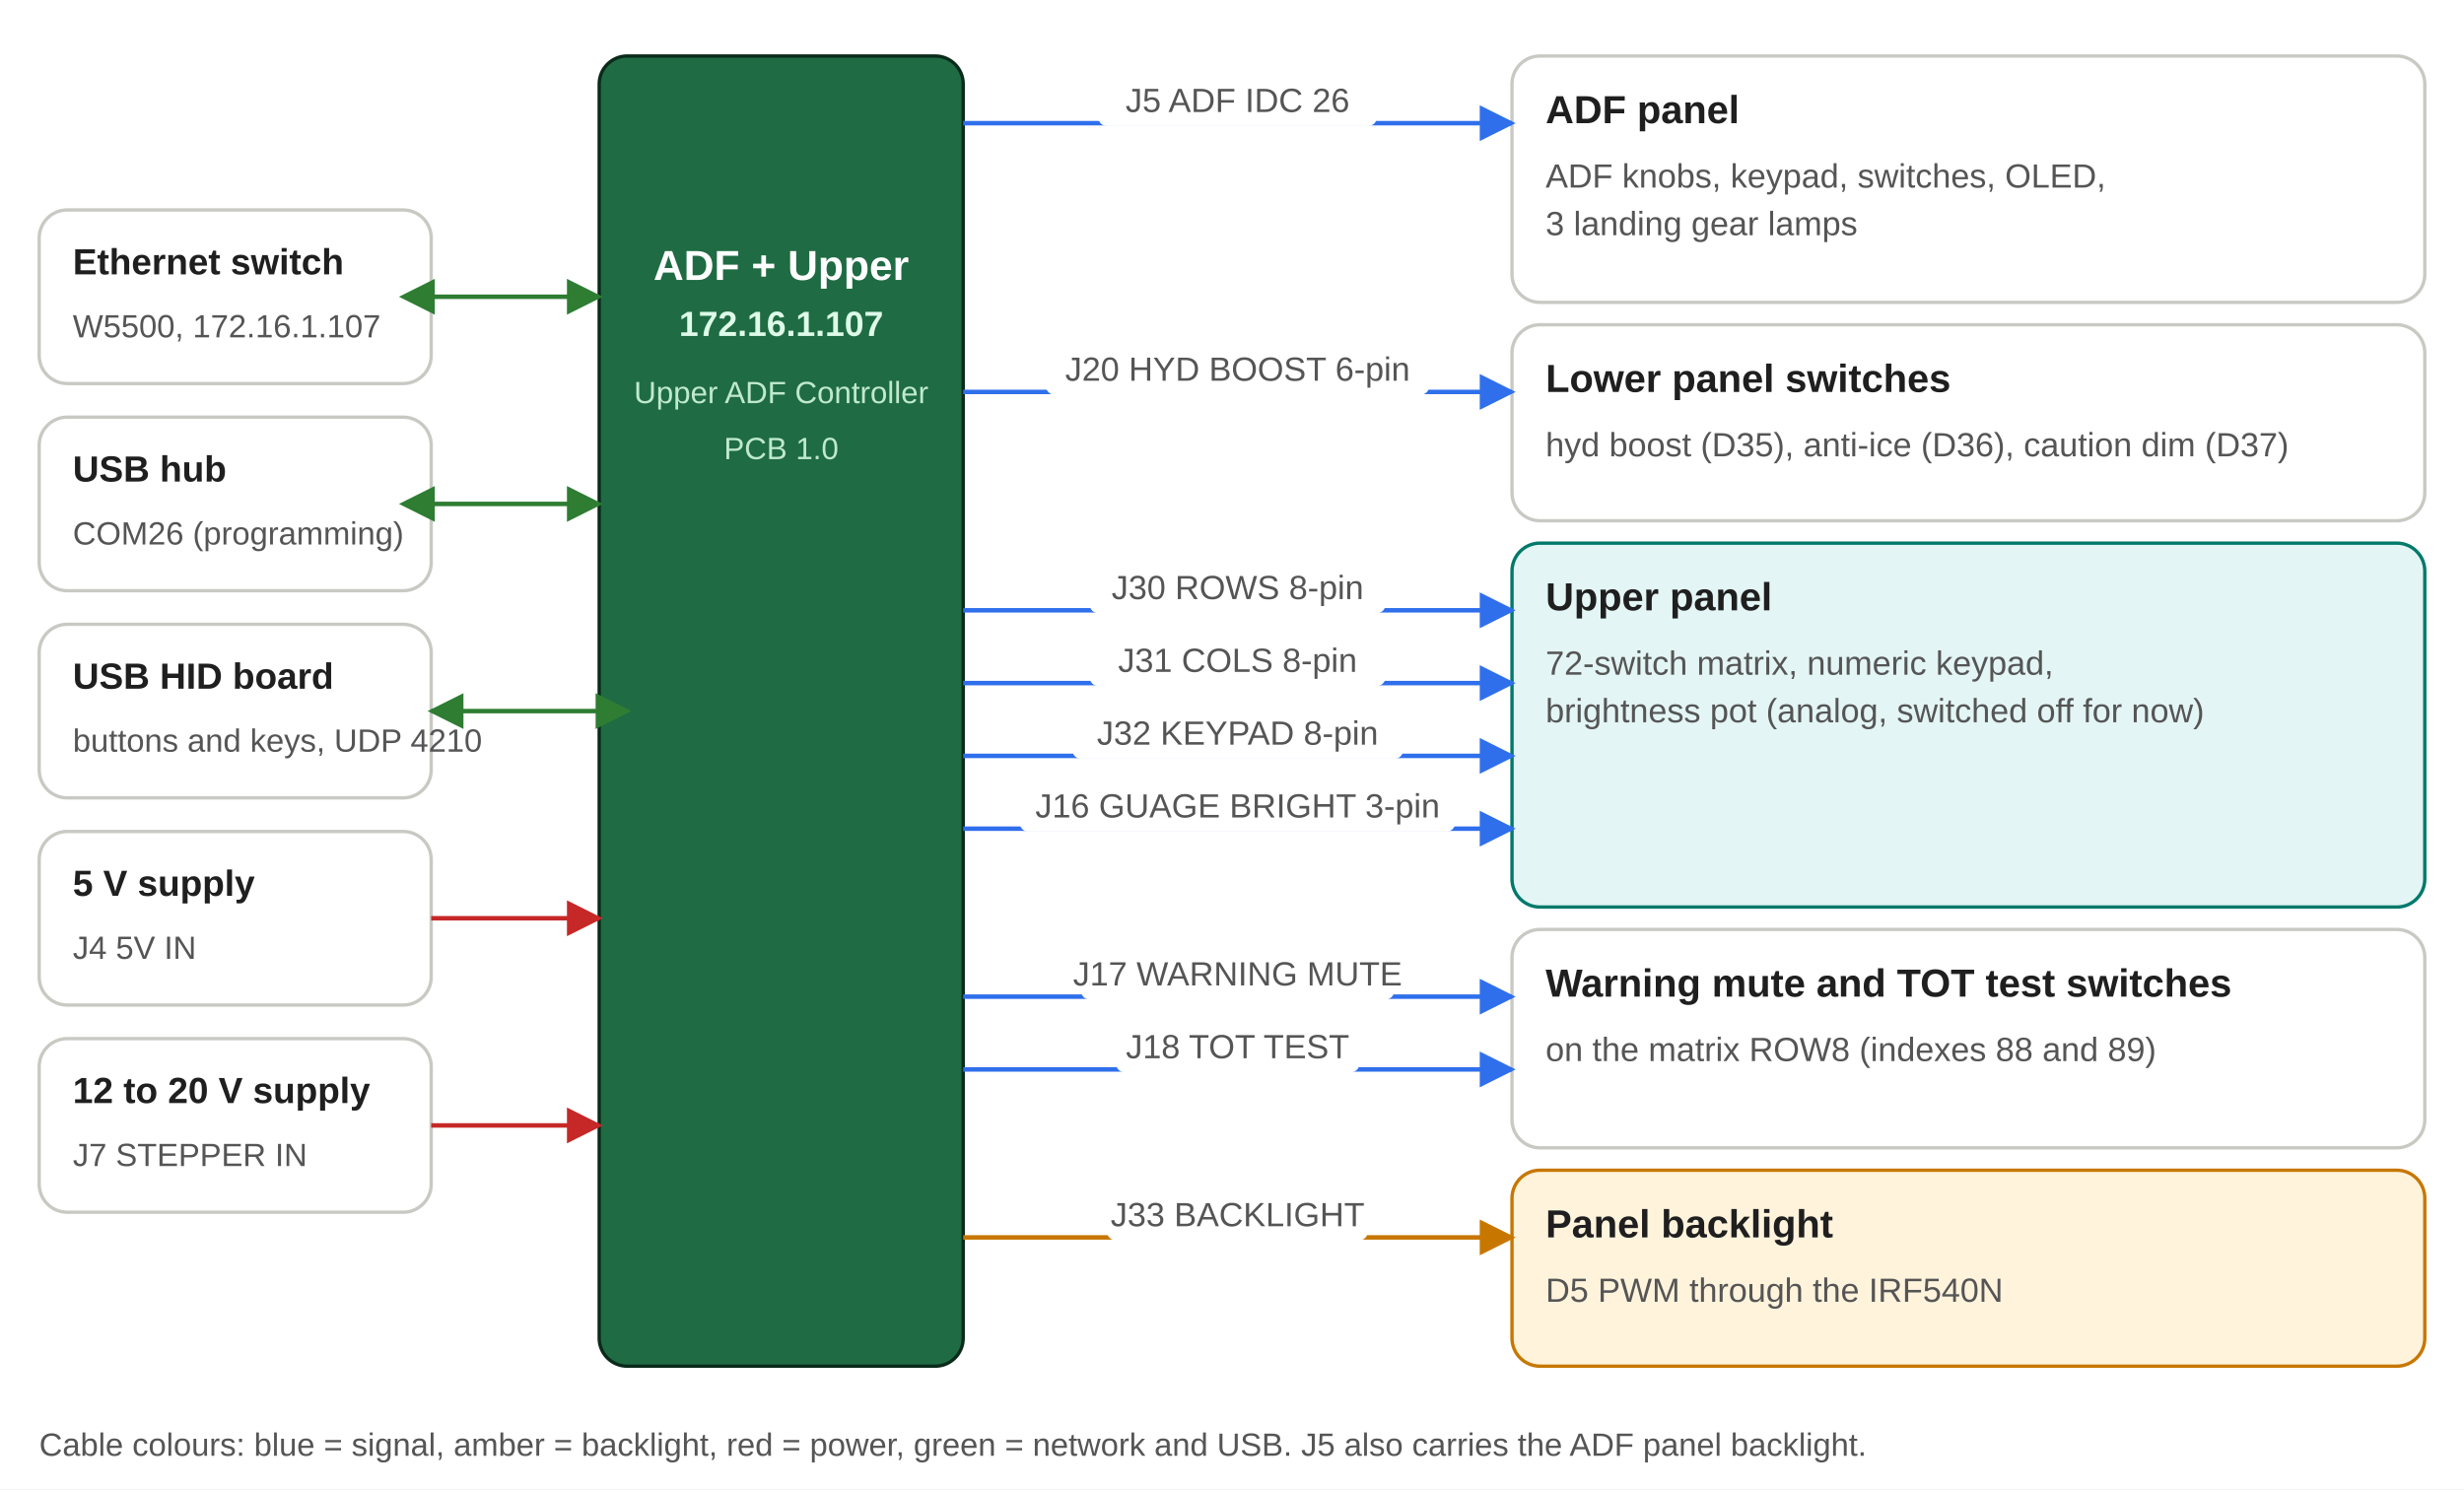
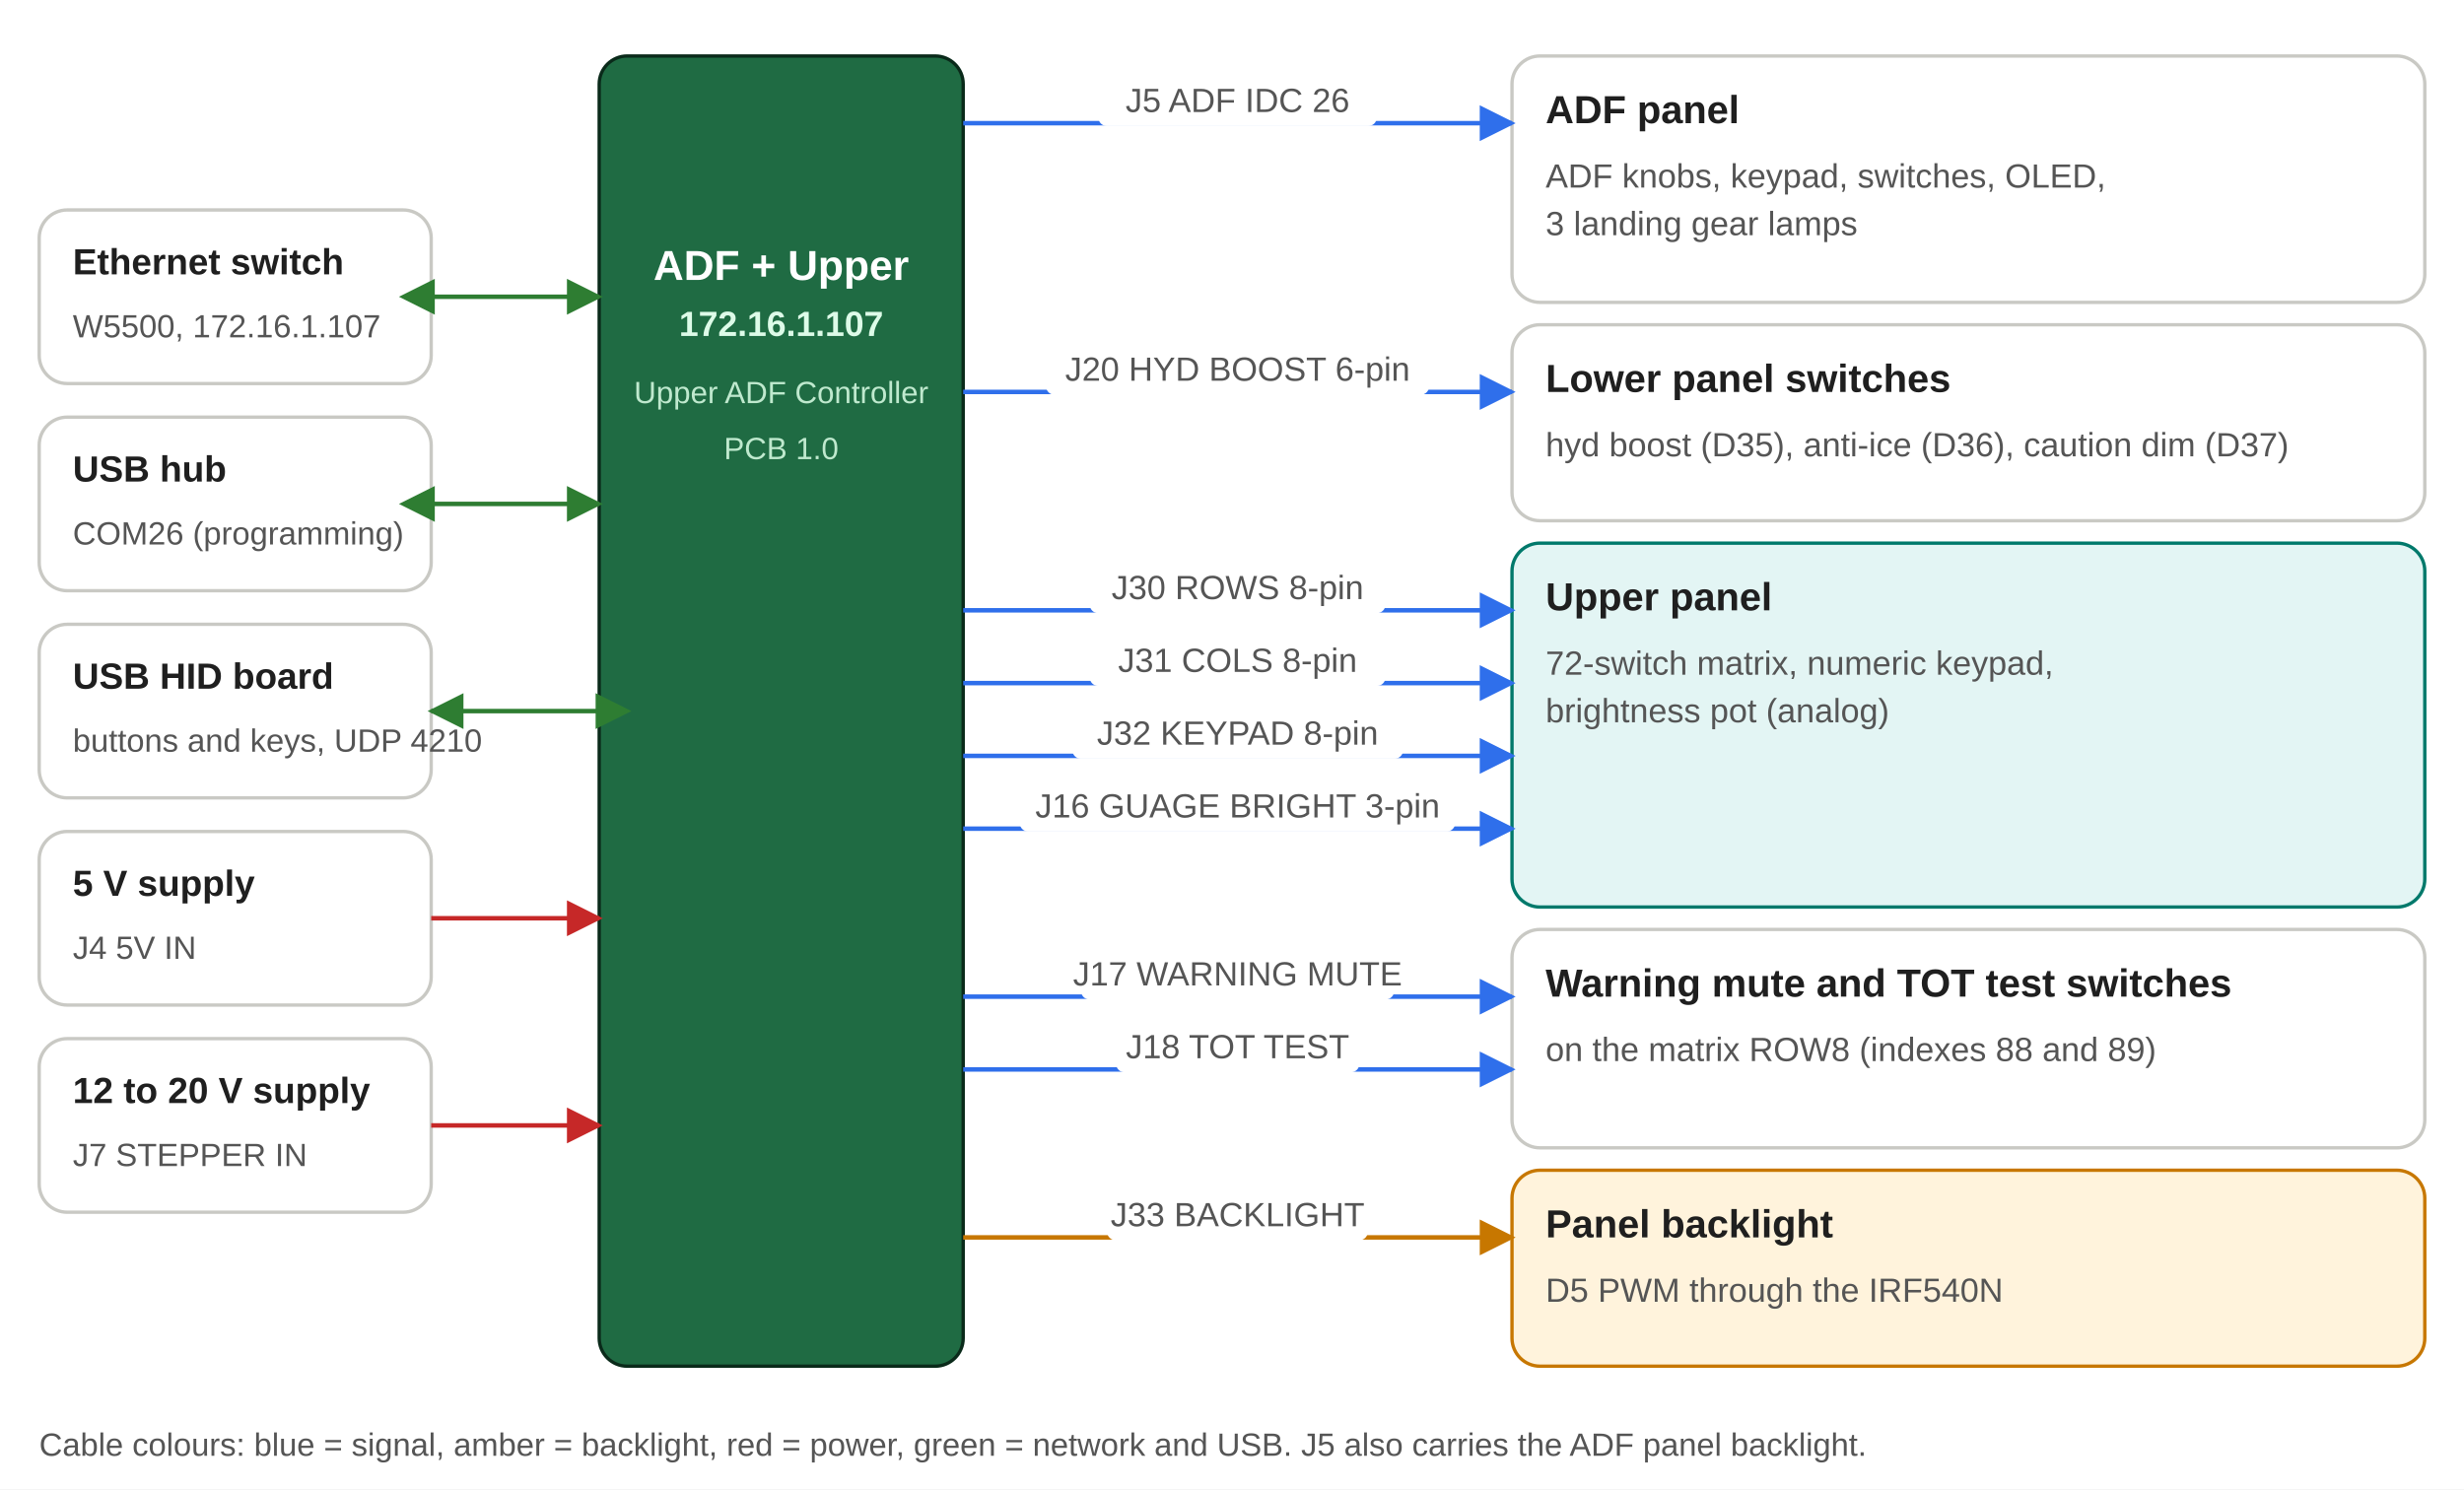
<svg xmlns="http://www.w3.org/2000/svg" width="880" height="532" viewBox="0 0 880 532">
  <rect width="880" height="532" fill="#FFFFFF" />
  <defs>
-     <marker id="ah2F6FEB" viewBox="0 0 10 10" refX="9" refY="5" markerWidth="8" markerHeight="8" orient="auto">
-       <path d="M 0 0 L 10 5 L 0 10 z" fill="#2F6FEB" />
-     </marker>
-     <marker id="ahs2F6FEB" viewBox="0 0 10 10" refX="1" refY="5" markerWidth="8" markerHeight="8" orient="auto-start-reverse">
-       <path d="M 0 0 L 10 5 L 0 10 z" fill="#2F6FEB" />
-     </marker>
-     <marker id="ahC62828" viewBox="0 0 10 10" refX="9" refY="5" markerWidth="8" markerHeight="8" orient="auto">
-       <path d="M 0 0 L 10 5 L 0 10 z" fill="#C62828" />
-     </marker>
-     <marker id="ahsC62828" viewBox="0 0 10 10" refX="1" refY="5" markerWidth="8" markerHeight="8" orient="auto-start-reverse">
-       <path d="M 0 0 L 10 5 L 0 10 z" fill="#C62828" />
-     </marker>
    <marker id="ahC77700" viewBox="0 0 10 10" refX="9" refY="5" markerWidth="8" markerHeight="8" orient="auto">
      <path d="M 0 0 L 10 5 L 0 10 z" fill="#C77700" />
    </marker>
    <marker id="ahsC77700" viewBox="0 0 10 10" refX="1" refY="5" markerWidth="8" markerHeight="8" orient="auto-start-reverse">
      <path d="M 0 0 L 10 5 L 0 10 z" fill="#C77700" />
    </marker>
    <marker id="ah2E7D32" viewBox="0 0 10 10" refX="9" refY="5" markerWidth="8" markerHeight="8" orient="auto">
      <path d="M 0 0 L 10 5 L 0 10 z" fill="#2E7D32" />
    </marker>
    <marker id="ahs2E7D32" viewBox="0 0 10 10" refX="1" refY="5" markerWidth="8" markerHeight="8" orient="auto-start-reverse">
      <path d="M 0 0 L 10 5 L 0 10 z" fill="#2E7D32" />
+     </marker>
+     <marker id="ahC62828" viewBox="0 0 10 10" refX="9" refY="5" markerWidth="8" markerHeight="8" orient="auto">
+       <path d="M 0 0 L 10 5 L 0 10 z" fill="#C62828" />
+     </marker>
+     <marker id="ahsC62828" viewBox="0 0 10 10" refX="1" refY="5" markerWidth="8" markerHeight="8" orient="auto-start-reverse">
+       <path d="M 0 0 L 10 5 L 0 10 z" fill="#C62828" />
+     </marker>
+     <marker id="ah2F6FEB" viewBox="0 0 10 10" refX="9" refY="5" markerWidth="8" markerHeight="8" orient="auto">
+       <path d="M 0 0 L 10 5 L 0 10 z" fill="#2F6FEB" />
+     </marker>
+     <marker id="ahs2F6FEB" viewBox="0 0 10 10" refX="1" refY="5" markerWidth="8" markerHeight="8" orient="auto-start-reverse">
+       <path d="M 0 0 L 10 5 L 0 10 z" fill="#2F6FEB" />
    </marker>
  </defs>
  <rect x="214.0" y="20.0" width="130.0" height="468.0" rx="10" ry="10" fill="#1F6B43" stroke="#0A2A1A" stroke-width="1.2" />
  <text x="279.0" y="100.0" font-family="Liberation Sans, Arial, Helvetica, sans-serif" font-size="15" font-weight="700" fill="#FFFFFF" text-anchor="middle">ADF + Upper</text>
  <text x="279.0" y="120.0" font-family="Liberation Sans, Arial, Helvetica, sans-serif" font-size="12.5" font-weight="700" fill="#DDFBE8" text-anchor="middle">172.16.1.107</text>
  <text x="279.0" y="144.0" font-family="Liberation Sans, Arial, Helvetica, sans-serif" font-size="11" font-weight="400" fill="#BFE9CE" text-anchor="middle">Upper ADF Controller</text>
  <text x="279.0" y="164.0" font-family="Liberation Sans, Arial, Helvetica, sans-serif" font-size="11" font-weight="400" fill="#BFE9CE" text-anchor="middle">PCB 1.0</text>
  <rect x="14.0" y="75.0" width="140.0" height="62.0" rx="10" ry="10" fill="#FFFFFF" stroke="#C9C9C4" stroke-width="1.2" />
  <text x="26.0" y="98.0" font-family="Liberation Sans, Arial, Helvetica, sans-serif" font-size="13" font-weight="700" fill="#1F1F1F" text-anchor="start">Ethernet switch</text>
  <text x="26.0" y="120.5" font-family="Liberation Sans, Arial, Helvetica, sans-serif" font-size="11.5" font-weight="400" fill="#555555" text-anchor="start">W5500, 172.16.1.107</text>
  <path d="M 154.0 106.0 L 214.0 106.0" fill="none" stroke="#2E7D32" stroke-width="1.6" marker-end="url(#ah2E7D32)" marker-start="url(#ahs2E7D32)" />
  <rect x="14.0" y="149.0" width="140.0" height="62.0" rx="10" ry="10" fill="#FFFFFF" stroke="#C9C9C4" stroke-width="1.2" />
  <text x="26.0" y="172.0" font-family="Liberation Sans, Arial, Helvetica, sans-serif" font-size="13" font-weight="700" fill="#1F1F1F" text-anchor="start">USB hub</text>
  <text x="26.0" y="194.5" font-family="Liberation Sans, Arial, Helvetica, sans-serif" font-size="11.5" font-weight="400" fill="#555555" text-anchor="start">COM26 (programming)</text>
  <path d="M 154.0 180.0 L 214.0 180.0" fill="none" stroke="#2E7D32" stroke-width="1.6" marker-end="url(#ah2E7D32)" marker-start="url(#ahs2E7D32)" />
  <rect x="14.0" y="223.0" width="140.0" height="62.0" rx="10" ry="10" fill="#FFFFFF" stroke="#C9C9C4" stroke-width="1.2" />
  <text x="26.0" y="246.0" font-family="Liberation Sans, Arial, Helvetica, sans-serif" font-size="13" font-weight="700" fill="#1F1F1F" text-anchor="start">USB HID board</text>
  <text x="26.0" y="268.5" font-family="Liberation Sans, Arial, Helvetica, sans-serif" font-size="11.5" font-weight="400" fill="#555555" text-anchor="start">buttons and keys, UDP 4210</text>
  <path d="M 214.0 254.0 L 154.0 254.0" fill="none" stroke="#2E7D32" stroke-width="1.6" marker-end="url(#ah2E7D32)" marker-start="url(#ahs2E7D32)" />
  <rect x="14.0" y="297.0" width="140.0" height="62.0" rx="10" ry="10" fill="#FFFFFF" stroke="#C9C9C4" stroke-width="1.2" />
  <text x="26.0" y="320.0" font-family="Liberation Sans, Arial, Helvetica, sans-serif" font-size="13" font-weight="700" fill="#1F1F1F" text-anchor="start">5 V supply</text>
  <text x="26.0" y="342.5" font-family="Liberation Sans, Arial, Helvetica, sans-serif" font-size="11.5" font-weight="400" fill="#555555" text-anchor="start">J4 5V IN</text>
  <path d="M 154.0 328.0 L 214.0 328.0" fill="none" stroke="#C62828" stroke-width="1.6" marker-end="url(#ahC62828)" />
  <rect x="14.0" y="371.0" width="140.0" height="62.0" rx="10" ry="10" fill="#FFFFFF" stroke="#C9C9C4" stroke-width="1.2" />
  <text x="26.0" y="394.0" font-family="Liberation Sans, Arial, Helvetica, sans-serif" font-size="13" font-weight="700" fill="#1F1F1F" text-anchor="start">12 to 20 V supply</text>
  <text x="26.0" y="416.5" font-family="Liberation Sans, Arial, Helvetica, sans-serif" font-size="11.5" font-weight="400" fill="#555555" text-anchor="start">J7 STEPPER IN</text>
  <path d="M 154.0 402.0 L 214.0 402.0" fill="none" stroke="#C62828" stroke-width="1.6" marker-end="url(#ahC62828)" />
  <rect x="540.0" y="20.0" width="326.0" height="88.0" rx="10" ry="10" fill="#FFFFFF" stroke="#C9C9C4" stroke-width="1.2" />
  <text x="552.0" y="44.0" font-family="Liberation Sans, Arial, Helvetica, sans-serif" font-size="14" font-weight="700" fill="#1F1F1F" text-anchor="start">ADF panel</text>
  <text x="552.0" y="67.0" font-family="Liberation Sans, Arial, Helvetica, sans-serif" font-size="12" font-weight="400" fill="#555555" text-anchor="start">ADF knobs, keypad, switches, OLED,</text>
  <text x="552.0" y="84.0" font-family="Liberation Sans, Arial, Helvetica, sans-serif" font-size="12" font-weight="400" fill="#555555" text-anchor="start">3 landing gear lamps</text>
  <path d="M 344.0 44.0 L 540.0 44.0" fill="none" stroke="#2F6FEB" stroke-width="1.6" marker-end="url(#ah2F6FEB)" />
  <rect x="392.3" y="29.0" width="99.4" height="16.0" rx="3" ry="3" fill="#FFFFFF" stroke="#FFFFFF" stroke-width="0" />
  <text x="442.0" y="40.0" font-family="Liberation Sans, Arial, Helvetica, sans-serif" font-size="12" font-weight="400" fill="#555555" text-anchor="middle">J5 ADF  IDC 26</text>
  <rect x="540.0" y="116.0" width="326.0" height="70.0" rx="10" ry="10" fill="#FFFFFF" stroke="#C9C9C4" stroke-width="1.2" />
  <text x="552.0" y="140.0" font-family="Liberation Sans, Arial, Helvetica, sans-serif" font-size="14" font-weight="700" fill="#1F1F1F" text-anchor="start">Lower panel switches</text>
  <text x="552.0" y="163.0" font-family="Liberation Sans, Arial, Helvetica, sans-serif" font-size="12" font-weight="400" fill="#555555" text-anchor="start">hyd boost (D35), anti-ice (D36), caution dim (D37)</text>
  <path d="M 344.0 140.0 L 540.0 140.0" fill="none" stroke="#2F6FEB" stroke-width="1.6" marker-end="url(#ah2F6FEB)" />
  <rect x="373.6" y="125.0" width="136.8" height="16.0" rx="3" ry="3" fill="#FFFFFF" stroke="#FFFFFF" stroke-width="0" />
  <text x="442.0" y="136.0" font-family="Liberation Sans, Arial, Helvetica, sans-serif" font-size="12" font-weight="400" fill="#555555" text-anchor="middle">J20 HYD BOOST  6-pin</text>
  <rect x="540.0" y="194.0" width="326.0" height="130.0" rx="10" ry="10" fill="#E3F5F4" stroke="#00796B" stroke-width="1.2" />
  <text x="552.0" y="218.0" font-family="Liberation Sans, Arial, Helvetica, sans-serif" font-size="14" font-weight="700" fill="#1F1F1F" text-anchor="start">Upper panel</text>
  <text x="552.0" y="241.0" font-family="Liberation Sans, Arial, Helvetica, sans-serif" font-size="12" font-weight="400" fill="#555555" text-anchor="start">72-switch matrix, numeric keypad,</text>
-   <text x="552.0" y="258.0" font-family="Liberation Sans, Arial, Helvetica, sans-serif" font-size="12" font-weight="400" fill="#555555" text-anchor="start">brightness pot (analog, switched off for now)</text>
+   <text x="552.0" y="258.0" font-family="Liberation Sans, Arial, Helvetica, sans-serif" font-size="12" font-weight="400" fill="#555555" text-anchor="start">brightness pot (analog)</text>
  <path d="M 344.0 218.0 L 540.0 218.0" fill="none" stroke="#2F6FEB" stroke-width="1.6" marker-end="url(#ah2F6FEB)" />
  <rect x="389.2" y="203.0" width="105.6" height="16.0" rx="3" ry="3" fill="#FFFFFF" stroke="#FFFFFF" stroke-width="0" />
  <text x="442.0" y="214.0" font-family="Liberation Sans, Arial, Helvetica, sans-serif" font-size="12" font-weight="400" fill="#555555" text-anchor="middle">J30 ROWS  8-pin</text>
  <path d="M 344.0 244.0 L 540.0 244.0" fill="none" stroke="#2F6FEB" stroke-width="1.6" marker-end="url(#ah2F6FEB)" />
  <rect x="389.2" y="229.0" width="105.6" height="16.0" rx="3" ry="3" fill="#FFFFFF" stroke="#FFFFFF" stroke-width="0" />
  <text x="442.0" y="240.0" font-family="Liberation Sans, Arial, Helvetica, sans-serif" font-size="12" font-weight="400" fill="#555555" text-anchor="middle">J31 COLS  8-pin</text>
  <path d="M 344.0 270.0 L 540.0 270.0" fill="none" stroke="#2F6FEB" stroke-width="1.6" marker-end="url(#ah2F6FEB)" />
  <rect x="383.0" y="255.0" width="118.1" height="16.0" rx="3" ry="3" fill="#FFFFFF" stroke="#FFFFFF" stroke-width="0" />
  <text x="442.0" y="266.0" font-family="Liberation Sans, Arial, Helvetica, sans-serif" font-size="12" font-weight="400" fill="#555555" text-anchor="middle">J32 KEYPAD  8-pin</text>
  <path d="M 344.0 296.0 L 540.0 296.0" fill="none" stroke="#2F6FEB" stroke-width="1.6" marker-end="url(#ah2F6FEB)" />
  <rect x="364.2" y="281.0" width="155.5" height="16.0" rx="3" ry="3" fill="#FFFFFF" stroke="#FFFFFF" stroke-width="0" />
  <text x="442.0" y="292.0" font-family="Liberation Sans, Arial, Helvetica, sans-serif" font-size="12" font-weight="400" fill="#555555" text-anchor="middle">J16 GUAGE BRIGHT  3-pin</text>
  <rect x="540.0" y="332.0" width="326.0" height="78.0" rx="10" ry="10" fill="#FFFFFF" stroke="#C9C9C4" stroke-width="1.2" />
  <text x="552.0" y="356.0" font-family="Liberation Sans, Arial, Helvetica, sans-serif" font-size="14" font-weight="700" fill="#1F1F1F" text-anchor="start">Warning mute and TOT test switches</text>
  <text x="552.0" y="379.0" font-family="Liberation Sans, Arial, Helvetica, sans-serif" font-size="12" font-weight="400" fill="#555555" text-anchor="start">on the matrix ROW8 (indexes 88 and 89)</text>
  <path d="M 344.0 356.0 L 540.0 356.0" fill="none" stroke="#2F6FEB" stroke-width="1.6" marker-end="url(#ah2F6FEB)" />
  <rect x="386.1" y="341.0" width="111.8" height="16.0" rx="3" ry="3" fill="#FFFFFF" stroke="#FFFFFF" stroke-width="0" />
  <text x="442.0" y="352.0" font-family="Liberation Sans, Arial, Helvetica, sans-serif" font-size="12" font-weight="400" fill="#555555" text-anchor="middle">J17 WARNING MUTE</text>
  <path d="M 344.0 382.0 L 540.0 382.0" fill="none" stroke="#2F6FEB" stroke-width="1.6" marker-end="url(#ah2F6FEB)" />
  <rect x="398.6" y="367.0" width="86.9" height="16.0" rx="3" ry="3" fill="#FFFFFF" stroke="#FFFFFF" stroke-width="0" />
  <text x="442.0" y="378.0" font-family="Liberation Sans, Arial, Helvetica, sans-serif" font-size="12" font-weight="400" fill="#555555" text-anchor="middle">J18 TOT TEST</text>
  <rect x="540.0" y="418.0" width="326.0" height="70.0" rx="10" ry="10" fill="#FFF3DC" stroke="#C77700" stroke-width="1.2" />
  <text x="552.0" y="442.0" font-family="Liberation Sans, Arial, Helvetica, sans-serif" font-size="14" font-weight="700" fill="#1F1F1F" text-anchor="start">Panel backlight</text>
  <text x="552.0" y="465.0" font-family="Liberation Sans, Arial, Helvetica, sans-serif" font-size="12" font-weight="400" fill="#555555" text-anchor="start">D5 PWM through the IRF540N</text>
  <path d="M 344.0 442.0 L 540.0 442.0" fill="none" stroke="#C77700" stroke-width="1.6" marker-end="url(#ahC77700)" />
  <rect x="395.4" y="427.0" width="93.1" height="16.0" rx="3" ry="3" fill="#FFFFFF" stroke="#FFFFFF" stroke-width="0" />
  <text x="442.0" y="438.0" font-family="Liberation Sans, Arial, Helvetica, sans-serif" font-size="12" font-weight="400" fill="#555555" text-anchor="middle">J33 BACKLIGHT</text>
  <text x="14.0" y="520.0" font-family="Liberation Sans, Arial, Helvetica, sans-serif" font-size="11.5" font-weight="400" fill="#555555" text-anchor="start">Cable colours: blue = signal, amber = backlight, red = power, green = network and USB. J5 also carries the ADF panel backlight.</text>
</svg>
